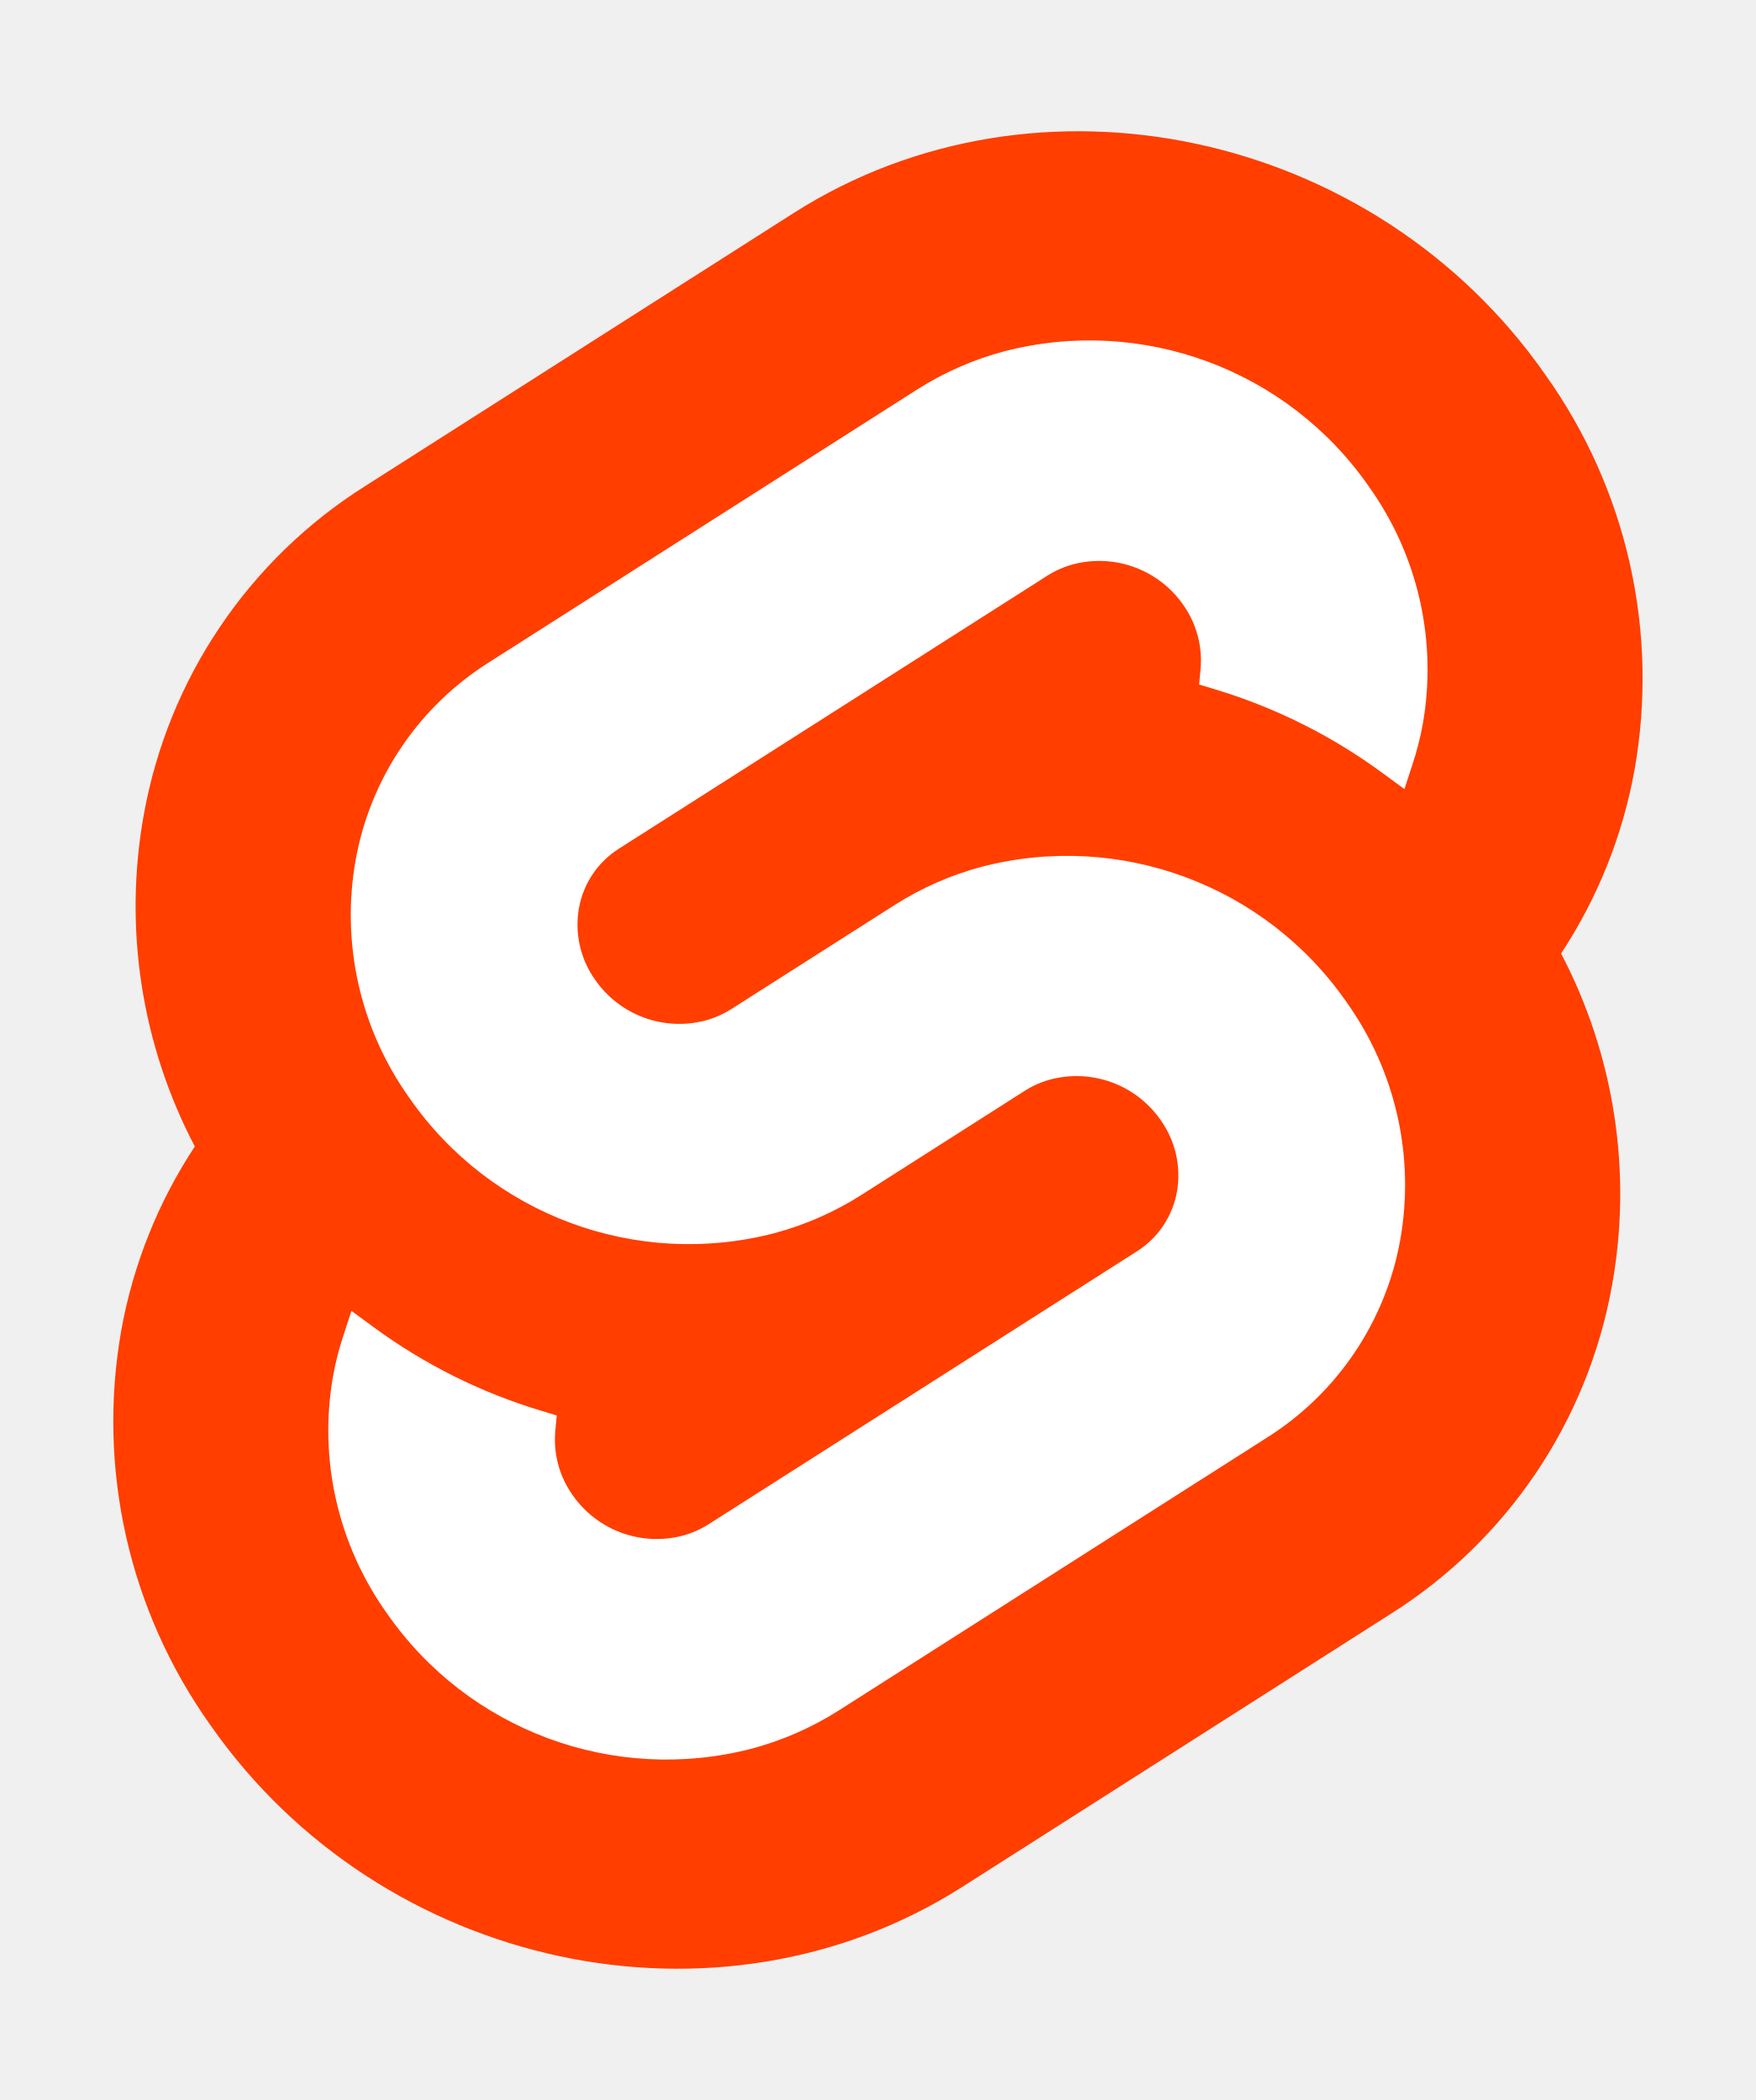
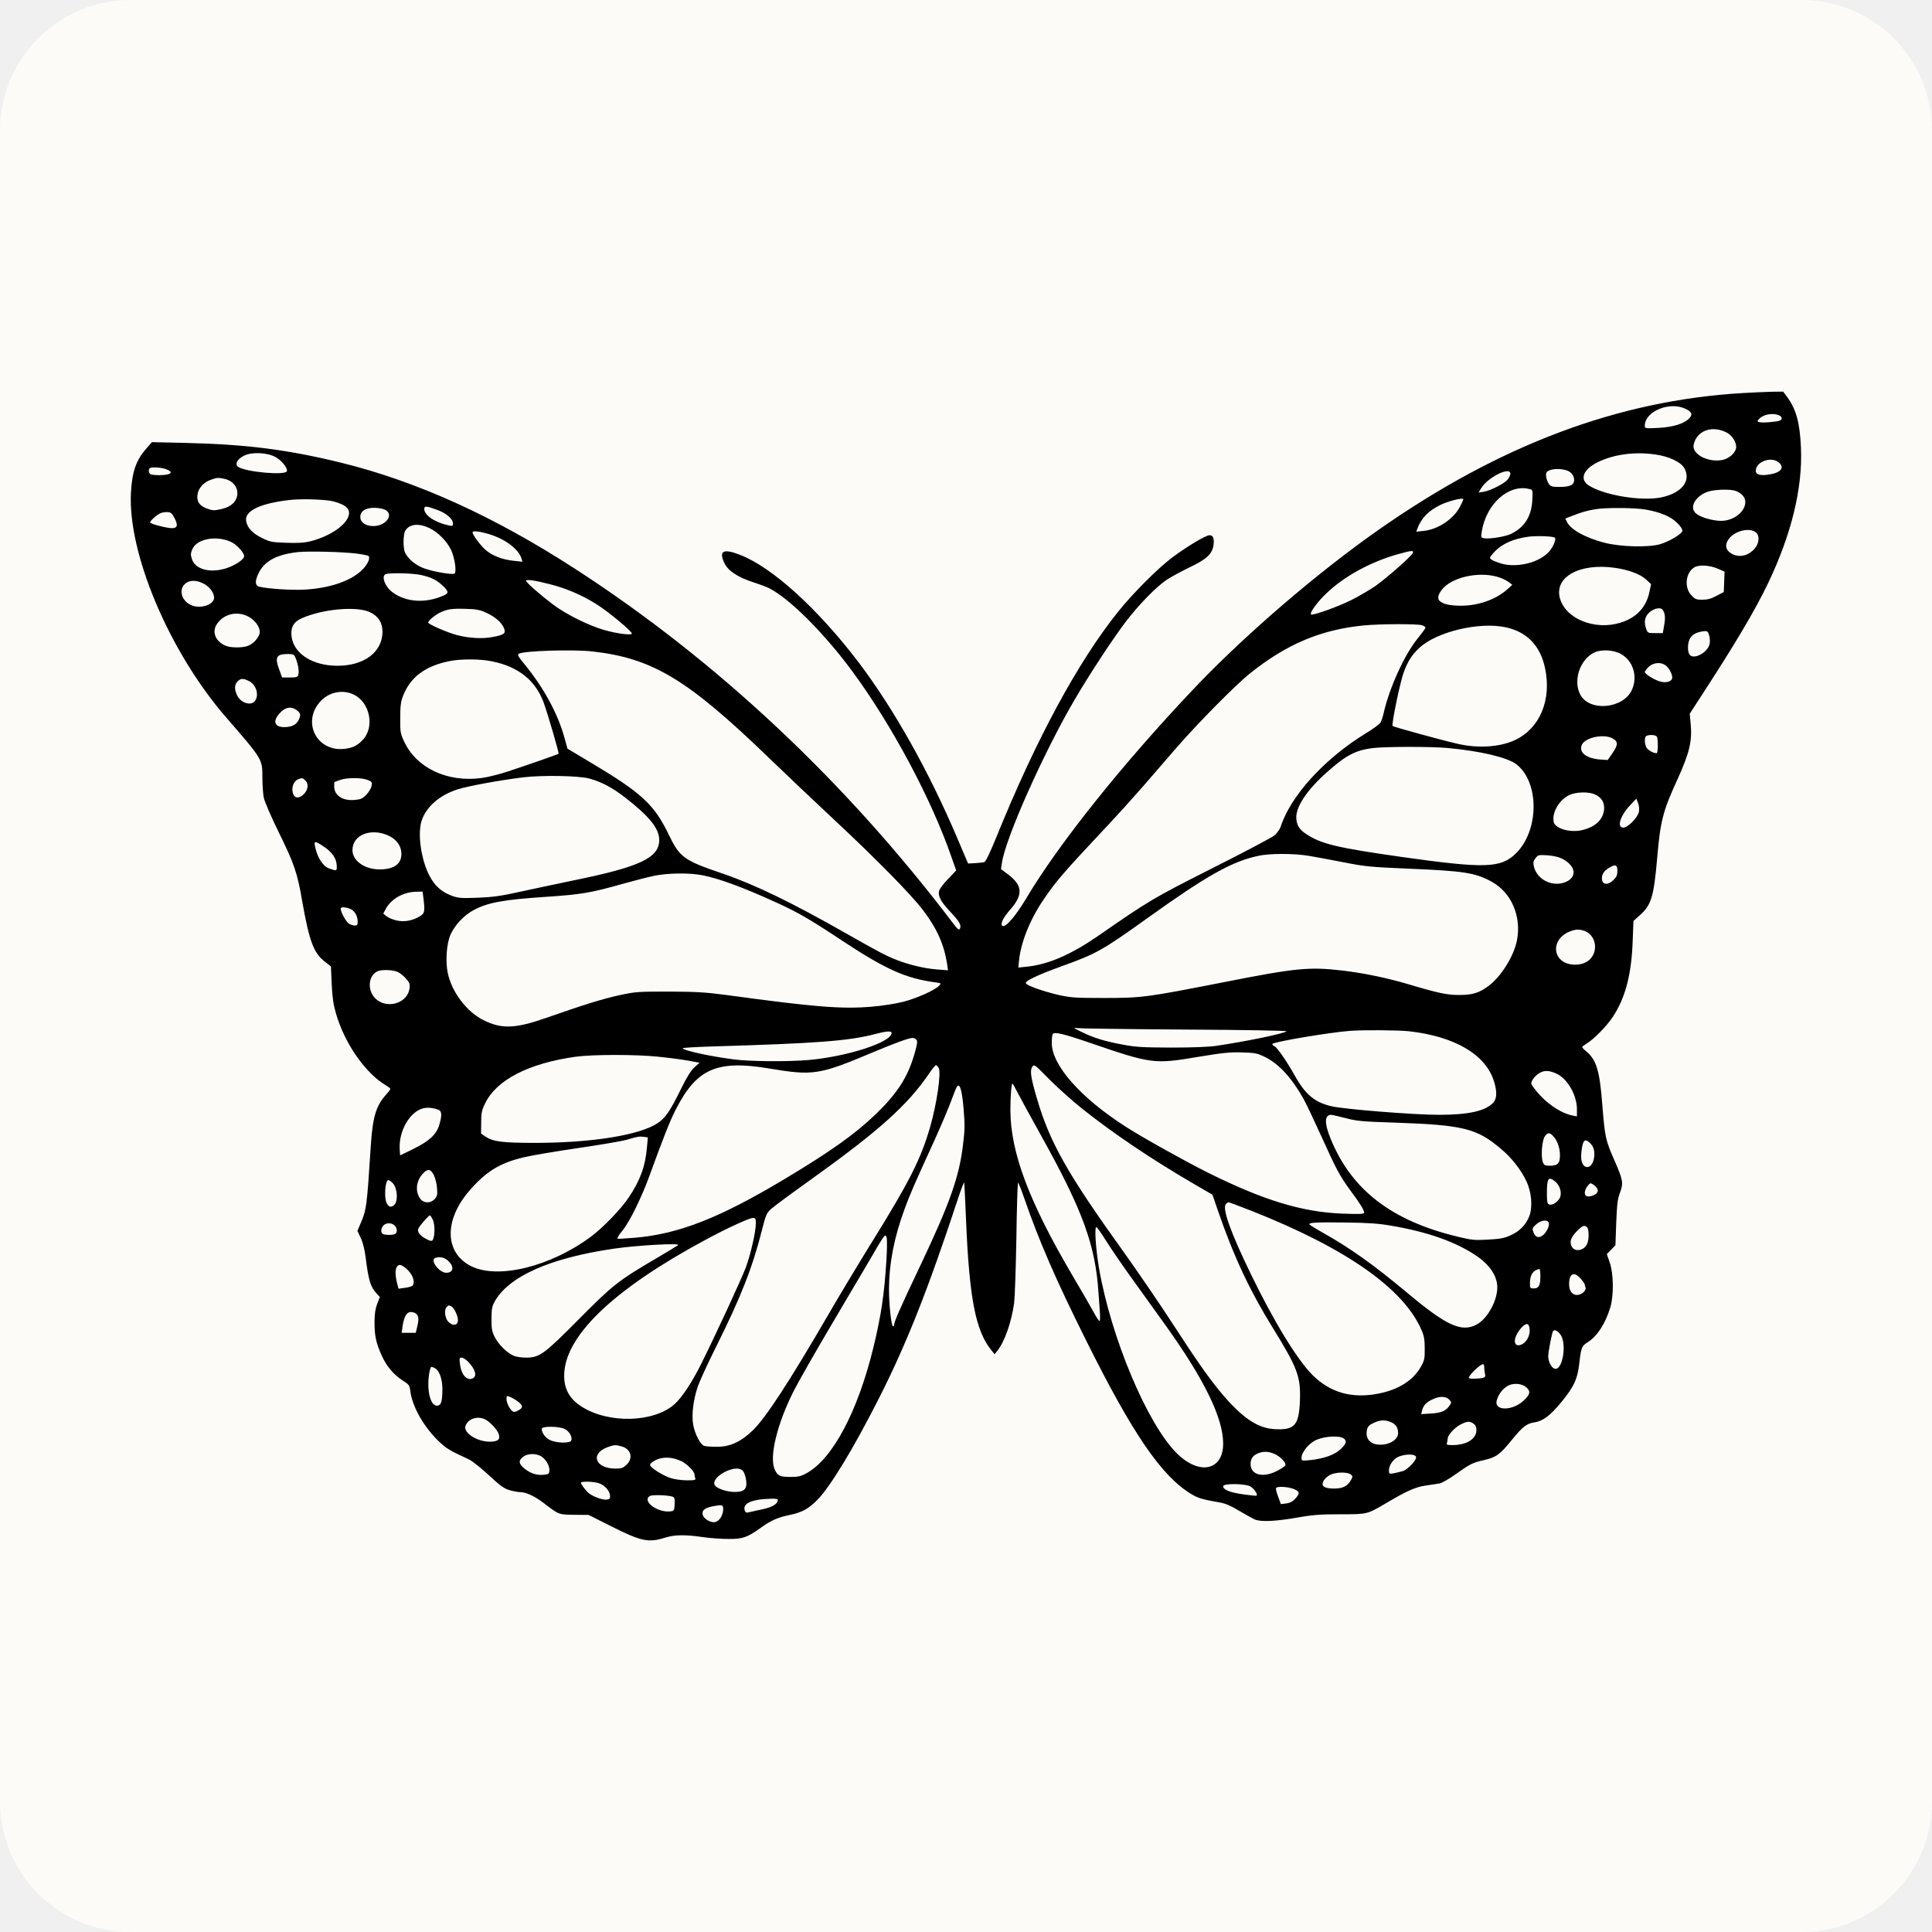
- <svg xmlns="http://www.w3.org/2000/svg" width="107" height="128" viewBox="0 0 107 128">
-   <path d="M94.157 22.819c-10.4-14.885-30.94-19.297-45.792-9.835L22.282 29.608A29.92 29.92 0 0 0 8.764 49.65a31.5 31.5 0 0 0 3.108 20.231 30 30 0 0 0-4.477 11.183 31.9 31.9 0 0 0 5.448 24.116c10.402 14.887 30.942 19.297 45.791 9.835l26.083-16.624A29.92 29.92 0 0 0 98.235 78.35a31.53 31.53 0 0 0-3.105-20.232 30 30 0 0 0 4.474-11.182 31.88 31.88 0 0 0-5.447-24.116" style="fill:#ff3e00" />
-   <path d="M45.817 106.582a20.72 20.72 0 0 1-22.237-8.243 19.17 19.17 0 0 1-3.277-14.503 18 18 0 0 1 .624-2.435l.49-1.498 1.337.981a33.6 33.6 0 0 0 10.203 5.098l.97.294-.09.968a5.85 5.85 0 0 0 1.052 3.878 6.24 6.24 0 0 0 6.695 2.485 5.8 5.8 0 0 0 1.603-.704L69.27 76.28a5.43 5.43 0 0 0 2.45-3.631 5.8 5.8 0 0 0-.987-4.371 6.24 6.24 0 0 0-6.698-2.487 5.7 5.7 0 0 0-1.6.704l-9.953 6.345a19 19 0 0 1-5.296 2.326 20.72 20.72 0 0 1-22.237-8.243 19.17 19.17 0 0 1-3.277-14.502 17.99 17.99 0 0 1 8.13-12.052l26.081-16.623a19 19 0 0 1 5.3-2.329 20.72 20.72 0 0 1 22.237 8.243 19.17 19.17 0 0 1 3.277 14.503 18 18 0 0 1-.624 2.435l-.49 1.498-1.337-.98a33.6 33.6 0 0 0-10.203-5.1l-.97-.294.09-.968a5.86 5.86 0 0 0-1.052-3.878 6.24 6.24 0 0 0-6.696-2.485 5.8 5.8 0 0 0-1.602.704L37.73 51.72a5.42 5.42 0 0 0-2.449 3.63 5.79 5.79 0 0 0 .986 4.372 6.24 6.24 0 0 0 6.698 2.486 5.8 5.8 0 0 0 1.602-.704l9.952-6.342a19 19 0 0 1 5.295-2.328 20.72 20.72 0 0 1 22.237 8.242 19.17 19.17 0 0 1 3.277 14.503 18 18 0 0 1-8.13 12.053l-26.081 16.622a19 19 0 0 1-5.3 2.328" style="fill:#fff" />
+ <svg xmlns="http://www.w3.org/2000/svg" class="home-btn" version="1.0" viewBox="-100 -300 1480 1480" preserveAspectRatio="xMidYMid meet">
+   <rect x="-100" y="-300" width="1480" height="1480" rx="100" fill="#FDFBF7" />
+   <g transform="translate(0,880) scale(0.1,-0.1)" fill="#000000" stroke="none">
+     <path d="M12350 8789 c-953 -56 -1859 -396 -2790 -1048 -470 -329 -1027 -808 -1414 -1216 -547 -577 -1037 -1190 -1284 -1606 -85 -142 -163 -232 -185 -210 -15 15 9 63 60 121 102 115 98 186 -15 272 l-54 40 7 47 c26 188 322 851 560 1256 113 193 297 473 394 599 96 125 228 260 306 313 33 22 112 65 176 96 130 62 173 101 184 166 9 54 -1 81 -29 81 -29 0 -169 -84 -283 -168 -112 -84 -303 -275 -417 -417 -310 -387 -628 -976 -931 -1722 -49 -121 -84 -194 -94 -197 -9 -3 -40 -6 -70 -8 l-55 -3 -83 195 c-217 511 -484 986 -751 1340 -313 413 -666 735 -914 830 -128 50 -164 30 -118 -65 28 -58 101 -106 219 -145 50 -16 105 -37 123 -46 157 -80 418 -340 636 -635 303 -411 609 -983 763 -1431 l34 -96 -62 -65 c-34 -35 -65 -76 -69 -91 -10 -40 13 -84 87 -162 69 -73 86 -103 72 -129 -7 -12 -17 -4 -48 37 -828 1093 -1816 2020 -2905 2724 -619 400 -1205 666 -1785 809 -407 100 -724 141 -1190 152 l-261 6 -43 -49 c-79 -90 -109 -177 -118 -339 -24 -467 294 -1217 726 -1717 285 -328 281 -322 281 -467 0 -55 5 -124 11 -153 6 -29 57 -147 114 -263 119 -242 143 -312 179 -523 55 -313 89 -404 176 -470 l45 -35 6 -136 c5 -103 13 -158 33 -226 67 -230 225 -457 385 -551 17 -10 31 -22 31 -26 0 -4 -15 -25 -34 -45 -76 -85 -102 -172 -116 -397 -30 -464 -32 -484 -80 -593 l-22 -52 25 -53 c16 -33 30 -88 37 -143 23 -184 38 -234 86 -285 l24 -26 -21 -53 c-14 -39 -20 -77 -20 -141 0 -103 12 -160 56 -256 38 -83 90 -144 161 -190 49 -31 52 -36 58 -86 16 -115 101 -266 213 -375 60 -58 87 -75 234 -142 25 -12 94 -66 153 -121 87 -81 116 -102 158 -115 28 -8 64 -15 79 -15 47 0 112 -29 184 -84 119 -91 113 -88 234 -90 l110 -1 173 -87 c228 -115 285 -127 410 -88 75 24 156 25 293 5 55 -8 143 -14 195 -14 109 -1 144 11 247 85 79 57 129 79 219 98 95 19 147 47 214 115 99 99 280 398 474 781 212 419 375 831 602 1520 26 80 49 138 50 130 2 -8 8 -134 14 -280 25 -604 73 -855 195 -1004 l24 -30 20 25 c56 68 110 222 130 369 5 41 13 265 17 498 3 232 9 422 13 422 3 0 24 -51 45 -113 117 -338 245 -632 477 -1097 357 -717 578 -1039 806 -1176 53 -31 79 -39 218 -64 43 -7 86 -26 150 -65 50 -29 104 -59 120 -66 47 -18 157 -13 319 15 123 22 181 26 335 26 210 0 202 -1 356 89 152 90 219 120 297 131 40 6 87 13 105 16 18 3 71 33 120 68 112 80 135 92 221 111 93 21 122 42 212 153 85 104 114 127 175 136 66 10 123 54 207 157 98 120 123 176 137 303 13 114 19 127 65 155 71 44 135 143 172 267 27 89 25 259 -5 343 l-22 64 33 34 33 34 6 172 c6 142 10 182 29 231 27 75 24 94 -44 250 -67 152 -72 178 -91 416 -20 269 -46 353 -126 418 -16 13 -29 27 -29 31 0 3 15 15 33 26 55 32 158 137 203 207 96 146 142 325 151 578 l6 155 49 44 c88 78 107 142 133 441 24 281 44 357 153 595 95 209 116 297 103 434 l-7 73 69 107 c273 418 432 685 533 897 178 373 264 728 250 1034 -8 191 -36 293 -105 388 l-31 42 -88 -1 c-48 -1 -148 -6 -222 -10z m-442 -119 c53 -24 61 -44 32 -75 -39 -41 -123 -67 -237 -73 -101 -5 -103 -4 -103 17 0 108 185 187 308 131z m717 -50 c17 -7 25 -16 23 -28 -3 -13 -18 -19 -73 -24 -39 -5 -81 -5 -93 -3 -21 5 -22 8 -10 22 30 37 102 52 153 33z m-397 -134 c39 -20 72 -70 72 -109 0 -44 -55 -93 -113 -102 -109 -17 -227 48 -213 117 22 109 141 153 254 94z m-11118 -187 c47 -25 93 -83 88 -108 -7 -35 -318 -7 -374 33 -28 21 -5 62 49 87 60 28 176 22 237 -12z m10567 20 c101 -13 195 -56 223 -101 60 -99 -16 -197 -178 -229 -155 -30 -441 19 -554 94 -69 47 -39 122 71 176 122 60 278 82 438 60z m947 -60 c52 -41 18 -82 -78 -95 -63 -9 -96 1 -96 29 0 69 115 113 174 66z m-12355 -52 c68 -24 43 -47 -51 -47 -25 0 -53 3 -62 6 -16 6 -22 35 -9 47 10 11 85 7 122 -6z m10759 -24 c17 -13 28 -31 30 -51 5 -45 -26 -62 -110 -62 -59 0 -69 3 -83 23 -22 35 -29 81 -13 94 35 29 135 26 176 -4z m-458 -12 c0 -10 -9 -30 -20 -44 -25 -31 -130 -85 -184 -94 l-39 -6 19 32 c48 83 224 171 224 112z m-9847 -40 c75 -18 114 -86 87 -151 -17 -41 -59 -69 -124 -82 -46 -10 -60 -9 -100 6 -60 23 -80 53 -73 108 7 49 46 93 103 113 46 17 57 17 107 6z m9996 -78 c23 -6 23 -9 19 -87 -7 -122 -60 -206 -163 -256 -44 -21 -166 -41 -207 -33 -23 4 -24 7 -17 51 34 213 208 368 368 325z m1578 -14 c45 -17 73 -49 73 -84 0 -75 -89 -145 -185 -145 -61 0 -149 24 -187 52 -62 44 -17 135 84 171 51 18 175 22 215 6z m-10742 -80 c103 -28 136 -64 111 -122 -29 -71 -150 -148 -286 -183 -48 -12 -95 -15 -186 -12 -112 4 -126 6 -187 37 -71 34 -111 76 -121 127 -17 80 108 140 344 165 91 9 270 3 325 -12z m8655 16 c0 -3 -11 -27 -24 -53 -49 -97 -169 -178 -281 -189 l-56 -6 11 29 c29 75 81 129 168 173 62 32 182 62 182 46z m-7863 -80 c72 -26 123 -70 123 -106 0 -18 -4 -20 -32 -14 -107 23 -188 78 -188 126 0 25 15 24 97 -6z m-397 0 c71 -37 7 -125 -91 -125 -58 0 -99 29 -99 70 0 44 40 70 107 70 30 0 67 -7 83 -15z m9660 1 c114 -21 189 -53 238 -102 27 -26 42 -50 40 -61 -4 -23 -97 -79 -168 -101 -88 -27 -307 -22 -431 11 -145 38 -253 98 -284 156 l-14 29 52 20 c73 29 114 40 177 51 85 14 306 12 390 -3z m-11271 -69 c39 -79 8 -90 -136 -51 -29 8 -53 18 -53 22 0 13 53 60 80 71 14 6 39 9 55 8 25 -2 34 -10 54 -50z m1948 -71 c68 -32 138 -103 170 -172 27 -60 42 -167 25 -178 -16 -10 -149 12 -221 36 -76 24 -144 82 -162 135 -6 19 -9 62 -7 96 4 50 9 64 32 84 36 31 95 30 163 -1z m10161 -32 c33 -23 30 -83 -5 -125 -49 -58 -123 -74 -180 -39 -42 25 -51 60 -26 102 39 66 156 101 211 62z m-9725 -9 c134 -35 248 -116 272 -194 l7 -24 -66 7 c-88 9 -163 38 -216 83 -39 34 -100 116 -100 135 0 12 40 10 103 -7z m8188 -34 c11 -11 -10 -66 -41 -103 -72 -86 -246 -131 -370 -95 -30 9 -64 22 -74 30 -18 13 -17 16 19 56 59 65 149 105 267 120 65 8 188 3 199 -8z m-10146 -30 c46 -20 105 -83 105 -112 0 -12 -17 -30 -47 -50 -141 -89 -316 -76 -352 26 -12 35 -11 45 2 77 33 79 177 108 292 59z m970 -92 c44 -6 84 -14 88 -18 16 -16 -7 -66 -50 -108 -88 -85 -248 -139 -443 -150 -103 -5 -280 7 -346 23 -30 8 -32 42 -5 99 44 96 139 148 306 166 84 8 339 2 450 -12z m8088 5 c-9 -24 -206 -197 -291 -256 -42 -28 -121 -75 -177 -103 -100 -51 -301 -123 -312 -112 -12 12 47 94 114 158 137 133 342 245 553 304 104 29 121 30 113 9z m2340 -122 l48 -21 -3 -78 -3 -78 -55 -29 c-40 -22 -69 -30 -107 -30 -46 -1 -57 3 -84 31 -58 58 -49 173 19 216 36 23 120 18 185 -11z m-791 8 c105 -15 194 -49 238 -89 l38 -36 -14 -65 c-24 -113 -100 -193 -220 -230 -197 -61 -420 29 -464 186 -46 164 151 273 422 234z m-9150 -54 c82 -18 122 -38 171 -84 44 -43 46 -55 10 -72 -140 -64 -294 -55 -399 25 -58 44 -86 128 -46 138 39 10 201 6 264 -7z m8268 -21 c25 -8 56 -25 70 -36 l25 -19 -40 -36 c-85 -76 -221 -124 -350 -124 -88 0 -138 11 -166 36 -23 20 -10 62 33 105 88 87 292 123 428 74z m-7275 -51 c123 -31 248 -85 355 -153 91 -57 270 -206 270 -224 0 -16 -115 -1 -215 28 -115 33 -289 119 -387 193 -97 73 -208 170 -208 183 0 13 69 3 185 -27z m-2648 1 c44 -26 73 -68 73 -104 0 -50 -93 -85 -164 -61 -79 26 -112 115 -61 165 33 34 93 34 152 0z m1268 -215 c64 -31 95 -80 95 -150 -1 -155 -139 -260 -345 -260 -189 0 -333 91 -351 221 -10 71 14 115 78 143 162 72 423 94 523 46z m890 -4 c68 -31 118 -74 136 -119 16 -39 1 -51 -88 -67 -76 -15 -181 -9 -273 15 -72 19 -220 83 -220 96 0 14 53 58 90 76 58 27 90 32 195 29 84 -2 110 -7 160 -30z m9012 22 c18 -24 22 -60 11 -119 l-10 -59 -58 0 c-56 0 -58 1 -69 31 -17 48 -13 83 10 113 33 42 96 60 116 34z m-10837 -50 c51 -26 90 -78 90 -119 0 -34 -43 -87 -87 -105 -42 -18 -135 -18 -176 0 -77 33 -106 106 -65 166 52 77 152 101 238 58z m8994 -68 c14 -5 26 -13 26 -18 0 -5 -27 -42 -60 -83 -100 -122 -216 -376 -260 -569 -7 -30 -18 -65 -25 -76 -8 -12 -58 -49 -113 -82 -316 -194 -575 -478 -651 -714 -7 -21 -29 -51 -49 -68 -20 -17 -235 -130 -477 -252 -453 -229 -483 -247 -875 -519 -205 -141 -378 -217 -542 -234 l-67 -7 5 53 c15 143 85 317 189 469 97 143 152 206 485 561 80 85 201 219 270 298 69 80 188 217 264 305 160 184 446 474 556 563 283 228 548 340 878 372 124 12 416 13 446 1z m639 -15 c164 -35 266 -140 303 -314 51 -242 -39 -459 -228 -549 -112 -54 -277 -66 -433 -32 -116 26 -498 130 -507 139 -10 9 58 340 86 413 32 86 63 133 120 186 133 123 457 200 659 157z m1561 -67 c5 -19 6 -48 2 -63 -17 -66 -122 -121 -153 -80 -18 26 -16 91 4 126 17 28 46 44 93 52 39 6 44 3 54 -35z m-8559 -118 c466 -52 733 -214 1365 -825 118 -114 334 -319 480 -455 326 -304 603 -585 693 -705 106 -140 160 -263 183 -414 l6 -44 -89 7 c-92 7 -216 37 -311 75 -78 31 -136 62 -372 196 -431 245 -708 379 -960 465 -291 99 -323 122 -407 296 -110 229 -206 319 -592 549 l-184 110 -22 80 c-51 188 -161 389 -309 569 -46 56 -54 71 -42 78 40 23 413 34 561 18z m7884 -21 c91 -51 128 -171 83 -272 -65 -147 -327 -172 -397 -37 -56 108 -1 270 109 322 55 25 148 20 205 -13z m-10154 -31 c19 -47 28 -103 20 -127 -5 -18 -14 -21 -65 -21 l-59 0 -20 55 c-38 100 -26 124 62 125 45 0 49 -2 62 -32z m1503 -24 c201 -40 333 -145 396 -314 30 -81 120 -389 115 -394 -5 -5 -237 -86 -389 -136 -63 -21 -154 -44 -202 -50 -260 -35 -496 76 -591 277 -30 65 -32 74 -31 183 0 95 4 125 23 173 56 141 170 226 356 263 86 17 233 17 323 -2z m8990 -30 c26 -18 52 -65 52 -94 0 -30 -45 -45 -95 -30 -44 13 -115 57 -115 72 0 5 13 23 29 39 34 33 91 40 129 13z m-10853 -120 c56 -26 82 -106 49 -152 -29 -42 -109 -19 -138 42 -22 46 -20 82 4 106 24 24 41 25 85 4z m801 -103 c130 -59 168 -256 68 -354 -40 -41 -78 -58 -139 -64 -206 -21 -322 200 -186 358 64 75 169 100 257 60z m-432 -122 c30 -23 32 -38 12 -78 -18 -34 -54 -51 -109 -51 -72 0 -89 43 -40 100 44 53 93 63 137 29z m10420 -205 c9 -24 7 -124 -3 -124 -27 0 -70 25 -80 46 -15 33 -14 81 2 87 28 12 75 7 81 -9z m-344 -9 c46 -24 47 -49 4 -112 l-38 -55 -61 4 c-106 9 -163 56 -137 113 25 55 165 85 232 50z m-1260 -75 c250 -23 456 -72 525 -124 179 -137 177 -509 -4 -685 -115 -112 -238 -115 -871 -26 -506 72 -620 100 -737 178 -51 33 -73 72 -73 127 0 85 87 213 231 341 147 132 221 171 351 188 93 12 445 13 578 1z m-6575 -234 c96 -27 173 -68 272 -144 188 -146 263 -239 263 -326 0 -137 -145 -206 -655 -310 -121 -25 -303 -64 -405 -86 -153 -34 -210 -42 -330 -47 -133 -5 -150 -3 -204 17 -74 28 -125 74 -165 149 -63 119 -93 314 -63 418 32 108 137 202 280 247 81 25 314 68 497 91 148 18 429 13 510 -9z m-2174 -17 c26 -26 18 -74 -17 -106 -31 -28 -60 -29 -74 -4 -23 44 -6 105 33 121 32 13 35 12 58 -11z m476 6 c33 -14 35 -17 29 -48 -4 -17 -22 -47 -41 -66 -28 -29 -42 -35 -89 -39 -93 -8 -156 35 -156 104 0 19 1 34 3 34 1 0 20 7 42 15 53 19 166 19 212 0z m9397 -109 c53 -22 79 -63 74 -117 -8 -80 -69 -136 -173 -159 -90 -20 -204 14 -213 64 -15 73 44 171 122 207 49 22 143 25 190 5z m341 -134 c-8 -44 -84 -122 -120 -122 -51 0 -25 89 52 171 l48 51 13 -33 c8 -19 11 -46 7 -67z m-9577 -184 c61 -29 97 -80 97 -139 0 -78 -57 -119 -167 -119 -115 0 -208 66 -208 148 0 117 142 173 278 110z m-507 -77 c76 -49 109 -98 109 -162 0 -32 -2 -32 -66 -9 -33 13 -72 67 -89 122 -26 89 -22 93 46 49z m7549 -76 c52 -9 176 -31 275 -51 167 -33 205 -36 510 -49 412 -18 491 -30 618 -97 153 -82 233 -264 198 -450 -24 -124 -125 -285 -225 -356 -68 -49 -119 -64 -216 -64 -91 -1 -162 14 -390 82 -170 50 -339 85 -505 105 -258 30 -357 20 -915 -90 -581 -114 -622 -120 -910 -120 -221 0 -255 2 -350 23 -58 13 -140 38 -183 54 -62 25 -75 33 -66 45 18 21 123 68 277 123 259 93 310 122 645 362 462 331 653 439 857 482 87 19 264 19 380 1z m1945 -22 c107 -55 120 -141 28 -180 -100 -41 -219 18 -243 120 -6 30 -4 42 13 63 19 25 24 26 91 22 44 -3 86 -13 111 -25z m425 -94 c0 -32 -6 -47 -30 -70 -39 -40 -83 -38 -88 3 -4 36 12 65 51 88 51 32 67 27 67 -21z m-7003 -35 c131 -27 314 -95 565 -210 160 -73 250 -125 483 -279 343 -228 502 -300 728 -330 48 -6 48 -7 31 -26 -31 -34 -174 -98 -278 -124 -56 -14 -163 -31 -242 -37 -226 -19 -437 -2 -1104 89 -166 22 -233 26 -445 27 -235 0 -257 -1 -376 -27 -124 -26 -276 -73 -569 -176 -233 -81 -337 -85 -476 -16 -128 63 -244 216 -274 362 -19 92 -9 227 22 295 34 74 104 148 176 186 110 59 228 80 557 102 270 18 340 30 595 102 80 22 183 49 230 59 108 22 276 24 377 3z m-2143 -176 c12 -101 9 -115 -26 -136 -56 -35 -122 -47 -181 -33 -29 7 -63 21 -76 32 l-25 20 19 36 c42 78 136 131 236 132 l46 1 7 -52z m-565 -79 c36 -13 61 -53 61 -99 0 -25 -4 -30 -23 -30 -12 0 -33 7 -46 16 -22 16 -60 86 -61 112 0 15 27 16 69 1z m9466 -173 c67 -29 94 -116 57 -185 -24 -45 -74 -71 -135 -71 -177 0 -202 198 -32 258 42 15 70 14 110 -2z m-9102 -310 c18 -7 47 -30 66 -51 29 -33 33 -43 28 -78 -14 -105 -155 -156 -246 -89 -80 58 -77 189 4 223 32 12 113 10 148 -5z m6035 -443 c433 -2 780 -8 777 -13 -10 -16 -309 -78 -540 -112 -57 -8 -183 -13 -345 -13 -219 1 -271 4 -371 23 -140 26 -222 52 -314 97 -65 32 -67 34 -30 29 22 -3 392 -8 823 -11z m1717 -13 c352 -40 589 -180 651 -388 23 -75 21 -129 -7 -159 -60 -64 -188 -93 -417 -93 -191 0 -717 42 -819 65 -130 29 -202 89 -283 233 -66 117 -135 217 -158 228 -13 7 -19 14 -14 18 31 19 436 87 592 99 103 8 371 6 455 -3z m-3965 -13 c0 -71 -336 -180 -634 -207 -158 -14 -451 -12 -579 5 -183 24 -387 69 -387 85 0 4 105 10 233 14 789 23 1043 42 1242 95 87 23 125 25 125 8z m1515 -74 c481 -165 494 -166 840 -108 182 30 238 36 330 33 101 -3 116 -6 177 -36 106 -52 205 -161 296 -324 18 -32 77 -158 133 -280 118 -261 141 -304 224 -418 75 -101 105 -150 105 -169 0 -11 -28 -13 -162 -8 -313 11 -612 103 -1043 318 -180 91 -489 263 -620 347 -346 221 -568 472 -568 642 0 31 3 62 7 68 12 20 79 4 281 -65z m-1325 22 c10 -12 7 -33 -14 -106 -51 -178 -130 -302 -293 -460 -158 -153 -347 -288 -701 -500 -497 -298 -808 -420 -1140 -450 -72 -6 -135 -10 -141 -8 -6 2 9 29 35 59 56 68 147 252 210 425 103 284 158 424 202 508 158 309 313 378 707 313 347 -58 388 -51 800 122 181 76 276 110 306 111 9 1 22 -6 29 -14z m-1976 -130 c125 -13 206 -25 288 -41 l27 -5 -40 -36 c-27 -25 -57 -73 -101 -162 -84 -172 -121 -226 -182 -266 -139 -91 -500 -149 -931 -150 -258 0 -328 9 -387 49 l-33 22 1 85 c0 71 4 93 29 144 86 182 335 310 695 360 131 18 465 18 634 0z m3237 -391 c237 -190 542 -396 866 -584 l141 -82 42 -122 c119 -347 243 -612 422 -901 187 -303 213 -371 206 -553 -7 -191 -40 -228 -192 -220 -132 6 -252 88 -412 279 -99 120 -185 242 -381 544 -93 143 -255 380 -360 527 -440 612 -573 849 -672 1191 -45 153 -52 206 -34 234 15 22 16 22 131 -95 65 -65 174 -163 243 -218z m-1090 305 c20 -38 -15 -277 -66 -453 -72 -248 -158 -418 -455 -896 -97 -157 -246 -404 -330 -550 -292 -502 -475 -783 -574 -878 -91 -87 -172 -125 -274 -125 -42 0 -86 3 -98 7 -29 9 -73 95 -84 164 -13 75 1 188 35 290 15 42 79 183 144 312 184 368 276 602 346 880 32 126 37 137 73 170 22 19 160 122 308 227 519 372 738 568 904 813 22 33 45 60 50 60 5 0 14 -9 21 -21z m4735 -45 c83 -40 154 -164 154 -271 l0 -55 -32 6 c-78 15 -175 75 -247 152 -39 42 -71 84 -71 94 0 25 38 70 74 86 35 16 71 12 122 -12z m-4135 -136 c18 -35 99 -184 182 -333 321 -576 419 -844 442 -1210 3 -49 8 -118 11 -152 2 -35 1 -63 -3 -63 -4 0 -25 30 -45 68 -20 37 -93 164 -163 282 -334 568 -475 944 -475 1270 0 100 8 200 16 200 2 0 18 -28 35 -62z m-409 -137 c10 -118 9 -159 -5 -272 -30 -248 -102 -449 -327 -924 -149 -313 -200 -429 -200 -451 0 -8 -4 -14 -9 -14 -13 0 -31 164 -31 286 1 195 39 394 120 614 42 114 72 183 233 535 52 116 109 250 126 299 18 50 37 96 43 104 22 26 38 -34 50 -177z m-4024 -2 c27 -10 29 -43 7 -116 -22 -74 -76 -124 -198 -184 l-102 -50 -3 46 c-9 140 77 290 181 315 33 8 74 4 115 -11z m6949 -64 c86 -23 129 -27 383 -35 518 -18 623 -44 806 -199 84 -70 155 -161 197 -250 40 -84 49 -197 22 -268 -25 -65 -75 -116 -143 -146 -48 -22 -80 -28 -173 -33 -105 -6 -124 -4 -239 24 -502 122 -808 359 -966 747 -50 121 -48 184 3 185 7 0 56 -11 110 -25z m1591 -138 c32 -34 52 -90 52 -146 0 -63 -17 -81 -76 -81 -39 0 -46 3 -55 28 -16 41 -7 163 14 195 21 33 37 34 65 4z m-6942 -86 c-13 -148 -51 -251 -140 -385 -59 -88 -196 -230 -290 -300 -310 -230 -712 -328 -918 -225 -202 102 -208 351 -13 577 127 147 234 213 415 256 58 14 245 46 417 71 171 25 340 54 375 64 81 25 97 27 132 22 l29 -4 -7 -76z m7241 13 c35 -54 11 -164 -37 -164 -35 0 -54 43 -46 111 8 79 20 103 46 89 11 -6 27 -22 37 -36z m-8872 -229 c10 -22 21 -66 23 -98 4 -50 1 -61 -19 -83 -31 -33 -81 -33 -108 1 -42 55 -35 138 19 195 37 40 60 36 85 -15z m8588 -46 c37 -28 54 -88 36 -125 -16 -33 -59 -60 -82 -51 -14 5 -17 21 -17 86 0 116 11 132 63 90z m-8903 -14 c34 -37 41 -134 11 -164 -24 -24 -44 -19 -60 15 -20 45 -10 174 14 174 6 0 22 -11 35 -25z m9224 -38 c8 -12 8 -22 0 -34 -12 -19 -58 -34 -80 -26 -21 8 -17 46 7 77 19 24 23 26 42 13 12 -7 26 -21 31 -30z m-2646 -173 c724 -286 1166 -596 1302 -914 19 -43 24 -74 24 -140 1 -76 -2 -91 -29 -139 -56 -102 -169 -175 -317 -205 -208 -43 -376 4 -514 141 -118 119 -295 408 -473 775 -152 313 -219 499 -191 533 7 8 16 15 21 15 5 0 85 -30 177 -66z m-6271 -71 c17 -41 14 -136 -5 -155 -8 -8 -23 -3 -56 16 -46 27 -63 55 -49 79 16 27 78 97 86 97 4 0 15 -17 24 -37z m2473 -24 c0 -66 -39 -236 -77 -339 -36 -95 -230 -514 -344 -743 -71 -141 -144 -251 -201 -303 -158 -142 -506 -152 -713 -19 -99 63 -141 147 -132 265 22 294 395 643 1077 1010 168 91 338 169 368 170 19 0 22 -5 22 -41z m6074 5 c9 -23 -19 -80 -49 -100 -32 -21 -55 -11 -70 31 -8 24 -6 30 23 56 36 32 86 39 96 13z m-1209 -23 c283 -48 497 -124 656 -232 102 -69 158 -154 159 -240 0 -105 -76 -242 -159 -286 -116 -61 -230 -9 -534 246 -257 214 -432 339 -640 456 -59 33 -107 63 -107 67 0 13 59 16 280 13 170 -2 254 -8 345 -24z m-7633 2 c22 -20 24 -59 2 -67 -20 -8 -68 -8 -88 0 -21 8 -20 43 1 66 20 22 61 23 85 1z m9136 -15 c14 -14 16 -87 2 -122 -22 -58 -99 -72 -122 -21 -15 34 -4 67 42 114 42 43 58 49 78 29z m-3690 -95 c33 -54 120 -181 193 -283 73 -102 192 -268 266 -370 298 -416 443 -712 443 -909 0 -207 -184 -245 -356 -73 -227 227 -503 885 -595 1417 -25 146 -36 315 -21 315 5 0 37 -44 70 -97z m-1678 -161 c-16 -260 -41 -424 -100 -667 -120 -490 -312 -851 -511 -960 -45 -25 -65 -29 -125 -29 -80 0 -99 9 -121 61 -40 98 21 348 147 597 36 72 174 313 306 536 132 223 269 455 304 515 34 61 70 118 78 128 15 17 16 17 24 -3 4 -12 4 -92 -2 -178z m-1595 120 c-6 -5 -77 -48 -160 -97 -300 -176 -338 -206 -600 -470 -269 -271 -301 -295 -407 -295 -32 0 -74 6 -92 14 -50 21 -114 83 -144 140 -23 44 -27 63 -27 141 0 73 4 97 22 130 106 196 423 338 918 410 181 26 509 44 490 27z m-1771 -113 c57 -45 55 -99 -6 -99 -53 0 -126 97 -85 113 28 12 66 6 91 -14z m-314 -65 c49 -42 72 -99 52 -131 -4 -6 -30 -15 -58 -18 l-51 -7 -12 45 c-21 84 -11 137 25 137 7 0 26 -12 44 -26z m8690 -60 c0 -71 -12 -94 -50 -94 -28 0 -30 2 -30 40 0 65 25 101 73 109 4 0 7 -24 7 -55z m309 -19 c17 -20 31 -40 31 -45 0 -4 3 -15 6 -23 8 -23 -31 -57 -65 -57 -38 0 -61 32 -61 83 0 82 38 100 89 42z m-8654 -211 c23 -9 57 -81 53 -112 -4 -37 -40 -41 -73 -8 -27 28 -35 92 -13 114 14 14 12 14 33 6z m-281 -50 c31 -12 38 -41 24 -99 l-13 -55 -54 0 -54 0 6 45 c14 96 40 128 91 109z m8544 -129 c3 -49 -26 -101 -65 -116 -64 -24 -65 54 -1 127 40 45 62 41 66 -11z m235 -37 c53 -72 16 -286 -46 -262 -24 9 -47 56 -47 94 0 32 28 179 37 193 9 15 35 3 56 -25z m-8366 -210 c54 -58 69 -109 36 -126 -44 -23 -88 23 -99 106 -6 47 -5 52 13 52 10 0 33 -15 50 -32z m7783 -45 c0 -16 3 -38 6 -50 4 -15 1 -23 -13 -27 -26 -8 -102 -11 -109 -3 -13 12 83 107 108 107 5 0 8 -12 8 -27z m-8038 -4 c34 -18 58 -86 57 -164 -1 -91 -10 -119 -36 -123 -37 -6 -66 49 -71 137 -4 68 10 161 24 161 3 0 14 -5 26 -11z m8363 -149 c32 -30 26 -54 -25 -101 -85 -78 -224 -78 -205 0 11 43 39 85 76 109 44 31 117 27 154 -8z m-7728 -106 c41 -31 42 -49 2 -69 -24 -13 -33 -14 -45 -4 -22 18 -44 64 -44 93 0 24 2 25 27 15 16 -6 43 -22 60 -35z m7134 15 c18 -18 19 -23 6 -42 -29 -45 -63 -60 -143 -65 l-77 -5 7 29 c10 39 33 63 81 85 54 25 100 24 126 -2z m-7383 -153 c37 -20 89 -75 102 -110 15 -42 -5 -60 -68 -60 -97 0 -201 66 -187 118 17 57 93 83 153 52z m6937 -20 c38 -16 55 -42 55 -84 0 -42 -45 -78 -107 -87 -96 -13 -151 37 -130 118 6 20 20 34 50 47 50 23 86 25 132 6z m633 -12 c16 -11 22 -25 22 -50 0 -67 -75 -114 -184 -114 -40 0 -47 3 -42 16 3 9 6 24 6 34 0 28 59 90 105 111 49 23 64 23 93 3z m-6963 -40 c35 -16 62 -63 51 -89 -8 -23 -116 -20 -164 4 -36 18 -62 55 -62 86 0 21 130 20 175 -1z m5971 -75 c23 -19 16 -40 -26 -80 -46 -44 -126 -72 -232 -84 -65 -6 -68 -6 -68 15 0 47 59 118 119 142 69 28 177 32 207 7z m-5534 -59 c72 -20 91 -91 37 -141 -26 -25 -39 -29 -85 -29 -156 0 -196 116 -57 165 47 17 58 18 105 5z m5004 -59 c42 -19 87 -66 81 -85 -2 -6 -26 -23 -53 -38 -113 -63 -214 -40 -214 47 0 39 17 65 53 80 44 19 84 18 133 -4z m-5608 -26 c34 -29 55 -73 50 -107 -3 -20 -9 -23 -50 -26 -53 -3 -99 13 -145 52 -40 34 -42 58 -7 85 39 31 113 29 152 -4z m6690 3 c4 -23 -63 -95 -101 -107 -18 -5 -49 -13 -69 -17 -37 -6 -38 -5 -38 23 0 29 21 68 50 90 42 34 152 42 158 11z m-5631 -30 c45 -21 103 -79 103 -103 0 -7 3 -20 6 -29 5 -14 -4 -16 -67 -16 -45 1 -95 8 -127 19 -60 21 -152 80 -152 98 0 18 46 45 88 53 49 9 98 1 149 -22z m478 -81 c8 -13 18 -44 21 -69 9 -64 -16 -88 -88 -87 -61 0 -136 26 -152 51 -17 28 14 69 74 101 68 35 123 36 145 4z m4651 -21 c17 -14 18 -17 4 -42 -27 -49 -63 -67 -130 -67 -78 0 -103 19 -80 61 9 15 31 35 50 44 43 22 129 23 156 4z m-5753 -70 c44 -18 77 -57 80 -92 2 -26 -2 -29 -29 -32 -30 -3 -105 25 -134 50 -22 18 -60 69 -60 79 0 14 107 10 143 -5z m4982 -21 c29 -15 62 -61 51 -72 -2 -3 -50 2 -105 10 -102 15 -151 35 -151 62 0 22 159 21 205 0z m335 -21 c47 -19 50 -33 13 -74 -20 -22 -40 -33 -69 -37 l-42 -5 -21 57 c-12 31 -19 61 -16 66 10 15 91 10 135 -7z m-4756 -60 c13 -5 16 -17 14 -58 -3 -49 -4 -51 -35 -54 -99 -10 -217 80 -155 118 17 11 143 7 176 -6z m804 -30 c-5 -29 -51 -53 -128 -68 -41 -9 -85 -18 -96 -21 -15 -5 -23 -1 -28 11 -21 56 49 89 197 93 49 1 58 -2 55 -15z m-418 -64 c0 -41 -23 -84 -53 -97 -34 -16 -101 21 -105 59 -4 30 19 47 78 59 72 14 80 12 80 -21z" />
+   </g>
</svg>
